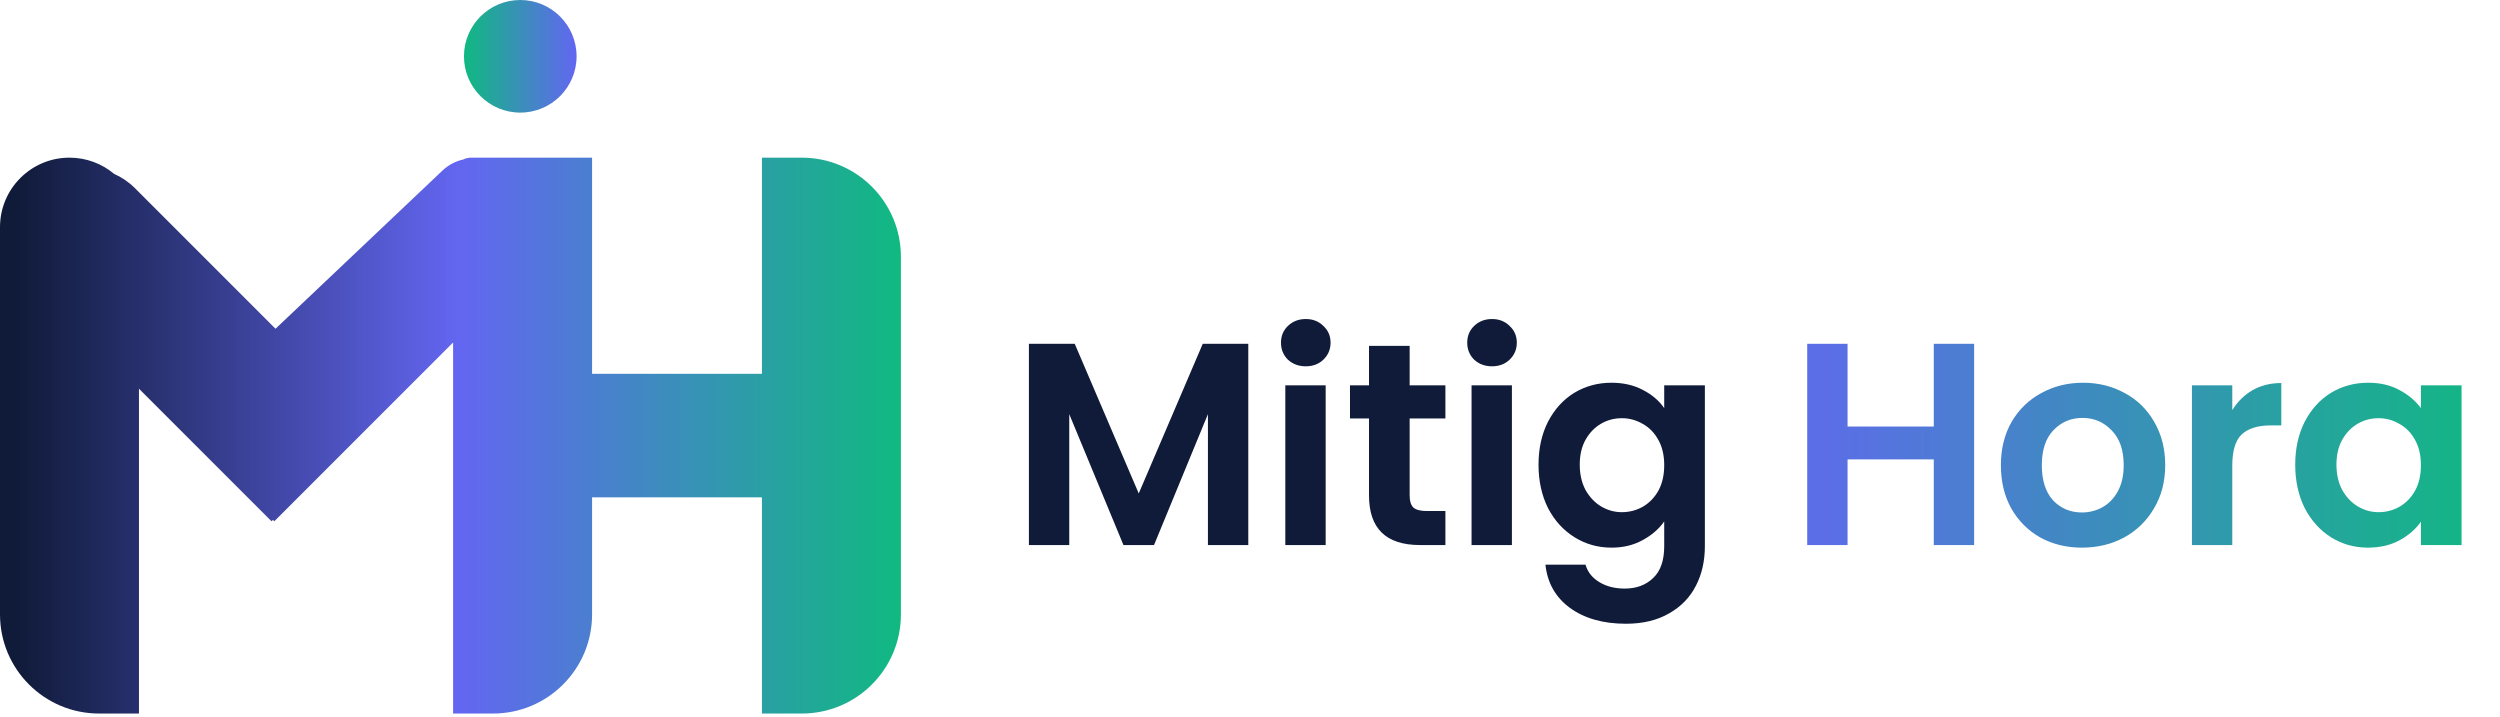
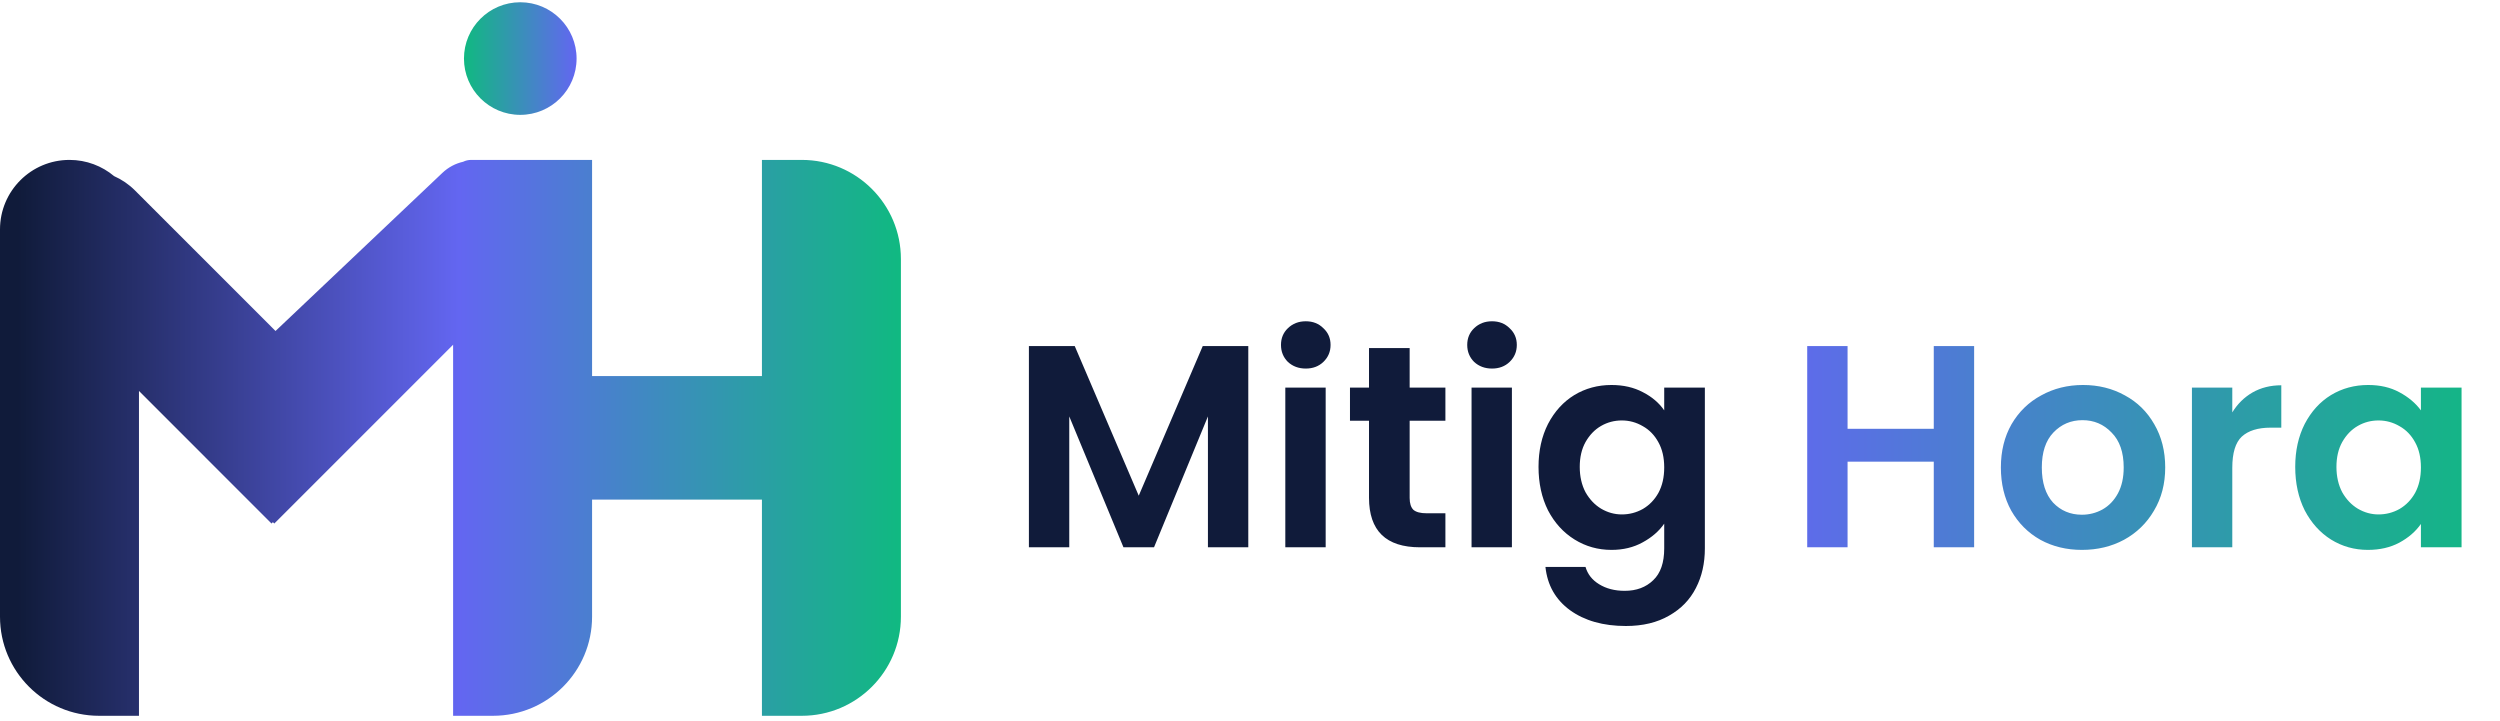
- <svg xmlns="http://www.w3.org/2000/svg" width="555" height="159" viewBox="0 0 555 159" fill="none">
+ <svg xmlns="http://www.w3.org/2000/svg" width="555" height="160" viewBox="0 0 555 159" fill="none">
  <path d="M131.441 82.991H169.148V35H178C190.15 35 200 44.85 200 57V136.406C200 148.556 190.15 158.406 178 158.406H169.148V110.415H131.441V136.406C131.441 148.556 121.591 158.406 109.441 158.406H100.59V76.027L60.894 115.724L60.586 115.416L60.279 115.724L30.852 86.296V158.406H22C9.85 158.406 0 148.556 0 136.406V50.426C0 41.906 6.906 35 15.426 35C19.194 35 22.646 36.352 25.325 38.596C27.014 39.344 28.596 40.41 29.98 41.794L61.166 72.98L98.215 37.876C99.557 36.604 101.156 35.787 102.827 35.408C103.359 35.147 103.957 35 104.59 35H131.441V82.991Z" fill="url(#paint0_linear_164_3)" />
  <circle cx="115.5" cy="12.5" r="12.5" fill="url(#paint1_linear_164_3)" />
  <path d="M277.12 76.328V121H268.16V91.944L256.192 121H249.408L237.376 91.944V121H228.416V76.328H238.592L252.8 109.544L267.008 76.328H277.12ZM289.883 81.32C288.304 81.32 286.981 80.829 285.915 79.848C284.891 78.824 284.379 77.565 284.379 76.072C284.379 74.579 284.891 73.341 285.915 72.36C286.981 71.336 288.304 70.824 289.883 70.824C291.461 70.824 292.763 71.336 293.787 72.36C294.853 73.341 295.387 74.579 295.387 76.072C295.387 77.565 294.853 78.824 293.787 79.848C292.763 80.829 291.461 81.32 289.883 81.32ZM294.299 85.544V121H285.339V85.544H294.299ZM312.943 92.904V110.056C312.943 111.251 313.22 112.125 313.775 112.68C314.372 113.192 315.354 113.448 316.719 113.448H320.879V121H315.247C307.695 121 303.919 117.331 303.919 109.992V92.904H299.695V85.544H303.919V76.776H312.943V85.544H320.879V92.904H312.943ZM331.228 81.32C329.649 81.32 328.326 80.829 327.26 79.848C326.236 78.824 325.724 77.565 325.724 76.072C325.724 74.579 326.236 73.341 327.26 72.36C328.326 71.336 329.649 70.824 331.228 70.824C332.806 70.824 334.108 71.336 335.132 72.36C336.198 73.341 336.732 74.579 336.732 76.072C336.732 77.565 336.198 78.824 335.132 79.848C334.108 80.829 332.806 81.32 331.228 81.32ZM335.644 85.544V121H326.684V85.544H335.644ZM357.744 84.968C360.389 84.968 362.715 85.501 364.72 86.568C366.725 87.592 368.304 88.936 369.456 90.6V85.544H378.48V121.256C378.48 124.541 377.819 127.464 376.496 130.024C375.173 132.627 373.189 134.675 370.544 136.168C367.899 137.704 364.699 138.472 360.944 138.472C355.909 138.472 351.771 137.299 348.528 134.952C345.328 132.605 343.515 129.405 343.088 125.352H351.984C352.453 126.973 353.456 128.253 354.992 129.192C356.571 130.173 358.469 130.664 360.688 130.664C363.291 130.664 365.403 129.875 367.024 128.296C368.645 126.76 369.456 124.413 369.456 121.256V115.752C368.304 117.416 366.704 118.803 364.656 119.912C362.651 121.021 360.347 121.576 357.744 121.576C354.757 121.576 352.027 120.808 349.552 119.272C347.077 117.736 345.115 115.581 343.664 112.808C342.256 109.992 341.552 106.771 341.552 103.144C341.552 99.56 342.256 96.381 343.664 93.608C345.115 90.835 347.056 88.701 349.488 87.208C351.963 85.715 354.715 84.968 357.744 84.968ZM369.456 103.272C369.456 101.096 369.029 99.24 368.176 97.704C367.323 96.125 366.171 94.931 364.72 94.12C363.269 93.267 361.712 92.84 360.048 92.84C358.384 92.84 356.848 93.245 355.44 94.056C354.032 94.867 352.88 96.061 351.984 97.64C351.131 99.176 350.704 101.011 350.704 103.144C350.704 105.277 351.131 107.155 351.984 108.776C352.88 110.355 354.032 111.571 355.44 112.424C356.891 113.277 358.427 113.704 360.048 113.704C361.712 113.704 363.269 113.299 364.72 112.488C366.171 111.635 367.323 110.44 368.176 108.904C369.029 107.325 369.456 105.448 369.456 103.272Z" fill="#101B3A" />
  <path d="M438.257 76.328V121H429.297V101.992H410.161V121H401.201V76.328H410.161V94.696H429.297V76.328H438.257ZM462.18 121.576C458.767 121.576 455.695 120.829 452.964 119.336C450.233 117.8 448.079 115.645 446.5 112.872C444.964 110.099 444.196 106.899 444.196 103.272C444.196 99.645 444.985 96.445 446.564 93.672C448.185 90.899 450.383 88.765 453.156 87.272C455.929 85.736 459.023 84.968 462.436 84.968C465.849 84.968 468.943 85.736 471.716 87.272C474.489 88.765 476.665 90.899 478.244 93.672C479.865 96.445 480.676 99.645 480.676 103.272C480.676 106.899 479.844 110.099 478.18 112.872C476.559 115.645 474.34 117.8 471.524 119.336C468.751 120.829 465.636 121.576 462.18 121.576ZM462.18 113.768C463.801 113.768 465.316 113.384 466.724 112.616C468.175 111.805 469.327 110.611 470.18 109.032C471.033 107.453 471.46 105.533 471.46 103.272C471.46 99.901 470.564 97.32 468.772 95.528C467.023 93.693 464.868 92.776 462.308 92.776C459.748 92.776 457.593 93.693 455.844 95.528C454.137 97.32 453.284 99.901 453.284 103.272C453.284 106.643 454.116 109.245 455.78 111.08C457.487 112.872 459.62 113.768 462.18 113.768ZM495.569 91.048C496.721 89.171 498.214 87.699 500.049 86.632C501.926 85.565 504.059 85.032 506.449 85.032V94.44H504.081C501.265 94.44 499.131 95.101 497.681 96.424C496.273 97.747 495.569 100.051 495.569 103.336V121H486.609V85.544H495.569V91.048ZM509.539 103.144C509.539 99.56 510.243 96.381 511.651 93.608C513.102 90.835 515.043 88.701 517.475 87.208C519.95 85.715 522.702 84.968 525.731 84.968C528.377 84.968 530.681 85.501 532.643 86.568C534.649 87.635 536.249 88.979 537.443 90.6V85.544H546.467V121H537.443V115.816C536.291 117.48 534.691 118.867 532.643 119.976C530.638 121.043 528.313 121.576 525.667 121.576C522.681 121.576 519.95 120.808 517.475 119.272C515.043 117.736 513.102 115.581 511.651 112.808C510.243 109.992 509.539 106.771 509.539 103.144ZM537.443 103.272C537.443 101.096 537.017 99.24 536.163 97.704C535.31 96.125 534.158 94.931 532.707 94.12C531.257 93.267 529.699 92.84 528.035 92.84C526.371 92.84 524.835 93.245 523.427 94.056C522.019 94.867 520.867 96.061 519.971 97.64C519.118 99.176 518.691 101.011 518.691 103.144C518.691 105.277 519.118 107.155 519.971 108.776C520.867 110.355 522.019 111.571 523.427 112.424C524.878 113.277 526.414 113.704 528.035 113.704C529.699 113.704 531.257 113.299 532.707 112.488C534.158 111.635 535.31 110.44 536.163 108.904C537.017 107.325 537.443 105.448 537.443 103.272Z" fill="url(#paint2_linear_164_3)" />
  <defs>
    <linearGradient id="paint0_linear_164_3" x1="3.922" y1="96.703" x2="200" y2="96.703" gradientUnits="userSpaceOnUse">
      <stop stop-color="#101B3A" />
      <stop offset="0.5" stop-color="#6366F1" />
      <stop offset="1" stop-color="#10B981" />
    </linearGradient>
    <linearGradient id="paint1_linear_164_3" x1="103" y1="12.5" x2="128" y2="12.5" gradientUnits="userSpaceOnUse">
      <stop stop-color="#10B981" />
      <stop offset="1" stop-color="#6366F1" />
    </linearGradient>
    <linearGradient id="paint2_linear_164_3" x1="224" y1="97" x2="555" y2="97" gradientUnits="userSpaceOnUse">
      <stop stop-color="#101B3A" />
      <stop offset="0.5" stop-color="#6366F1" />
      <stop offset="1" stop-color="#10B981" />
    </linearGradient>
  </defs>
</svg>
